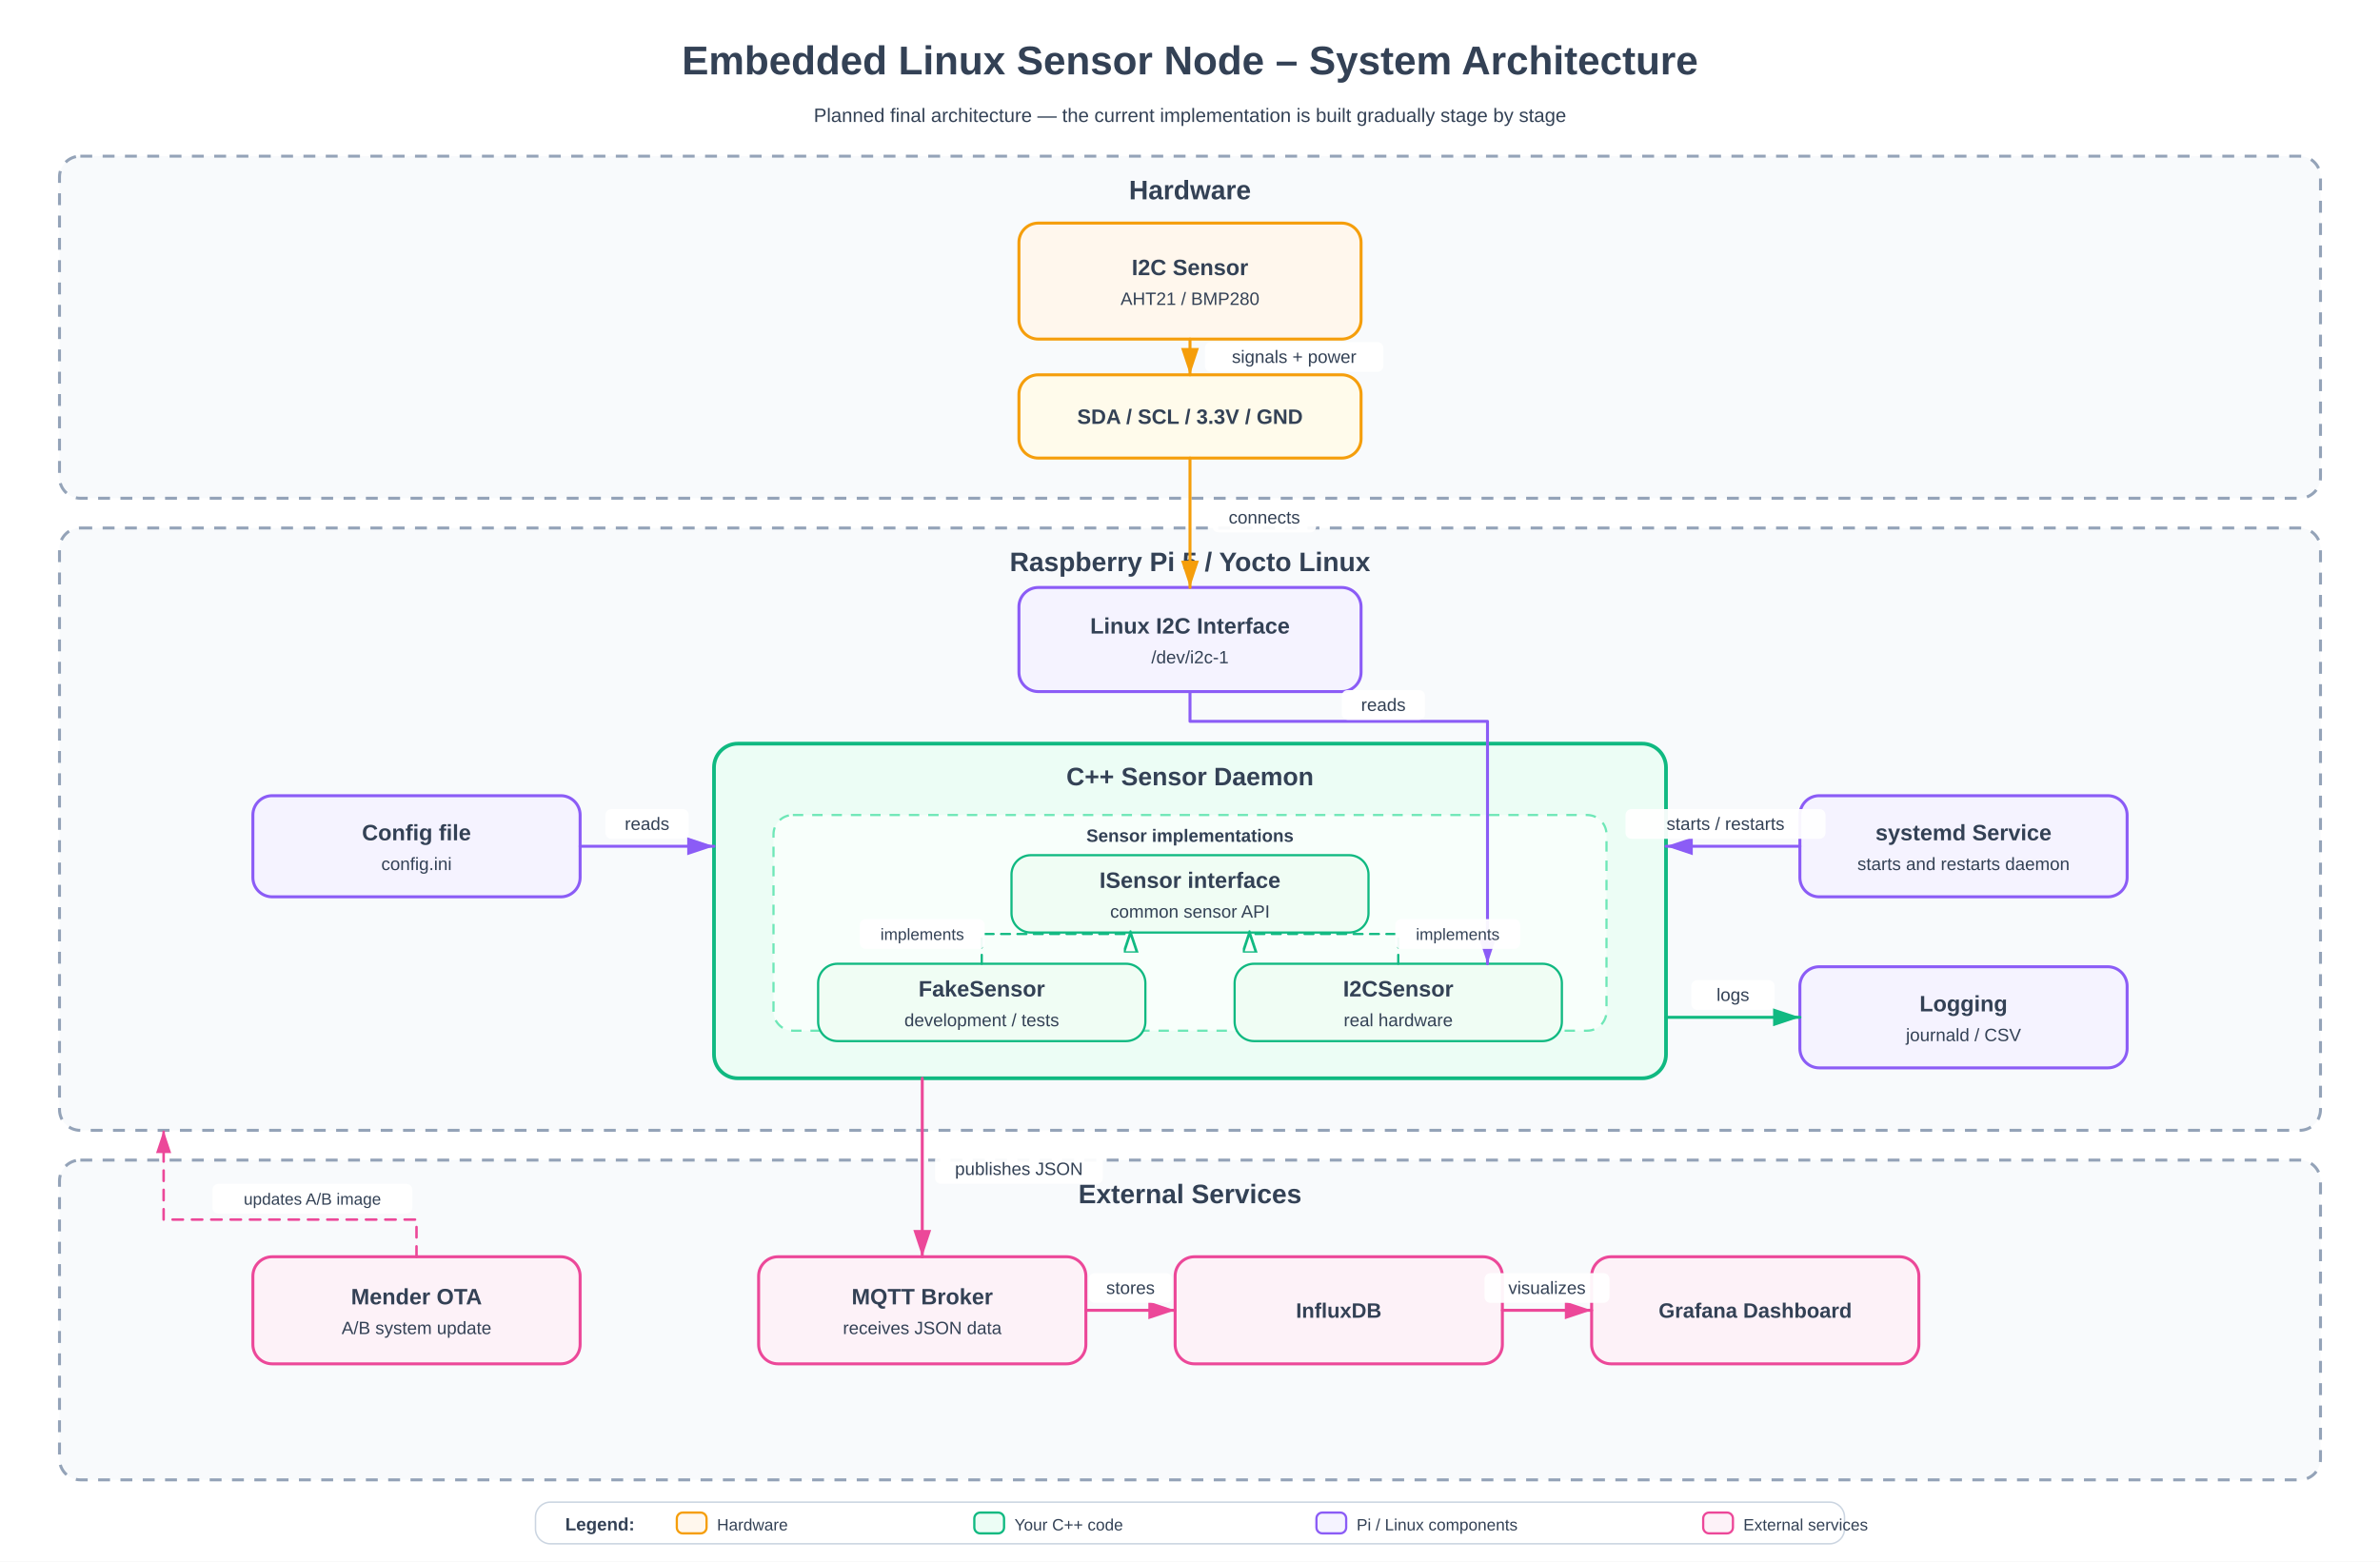
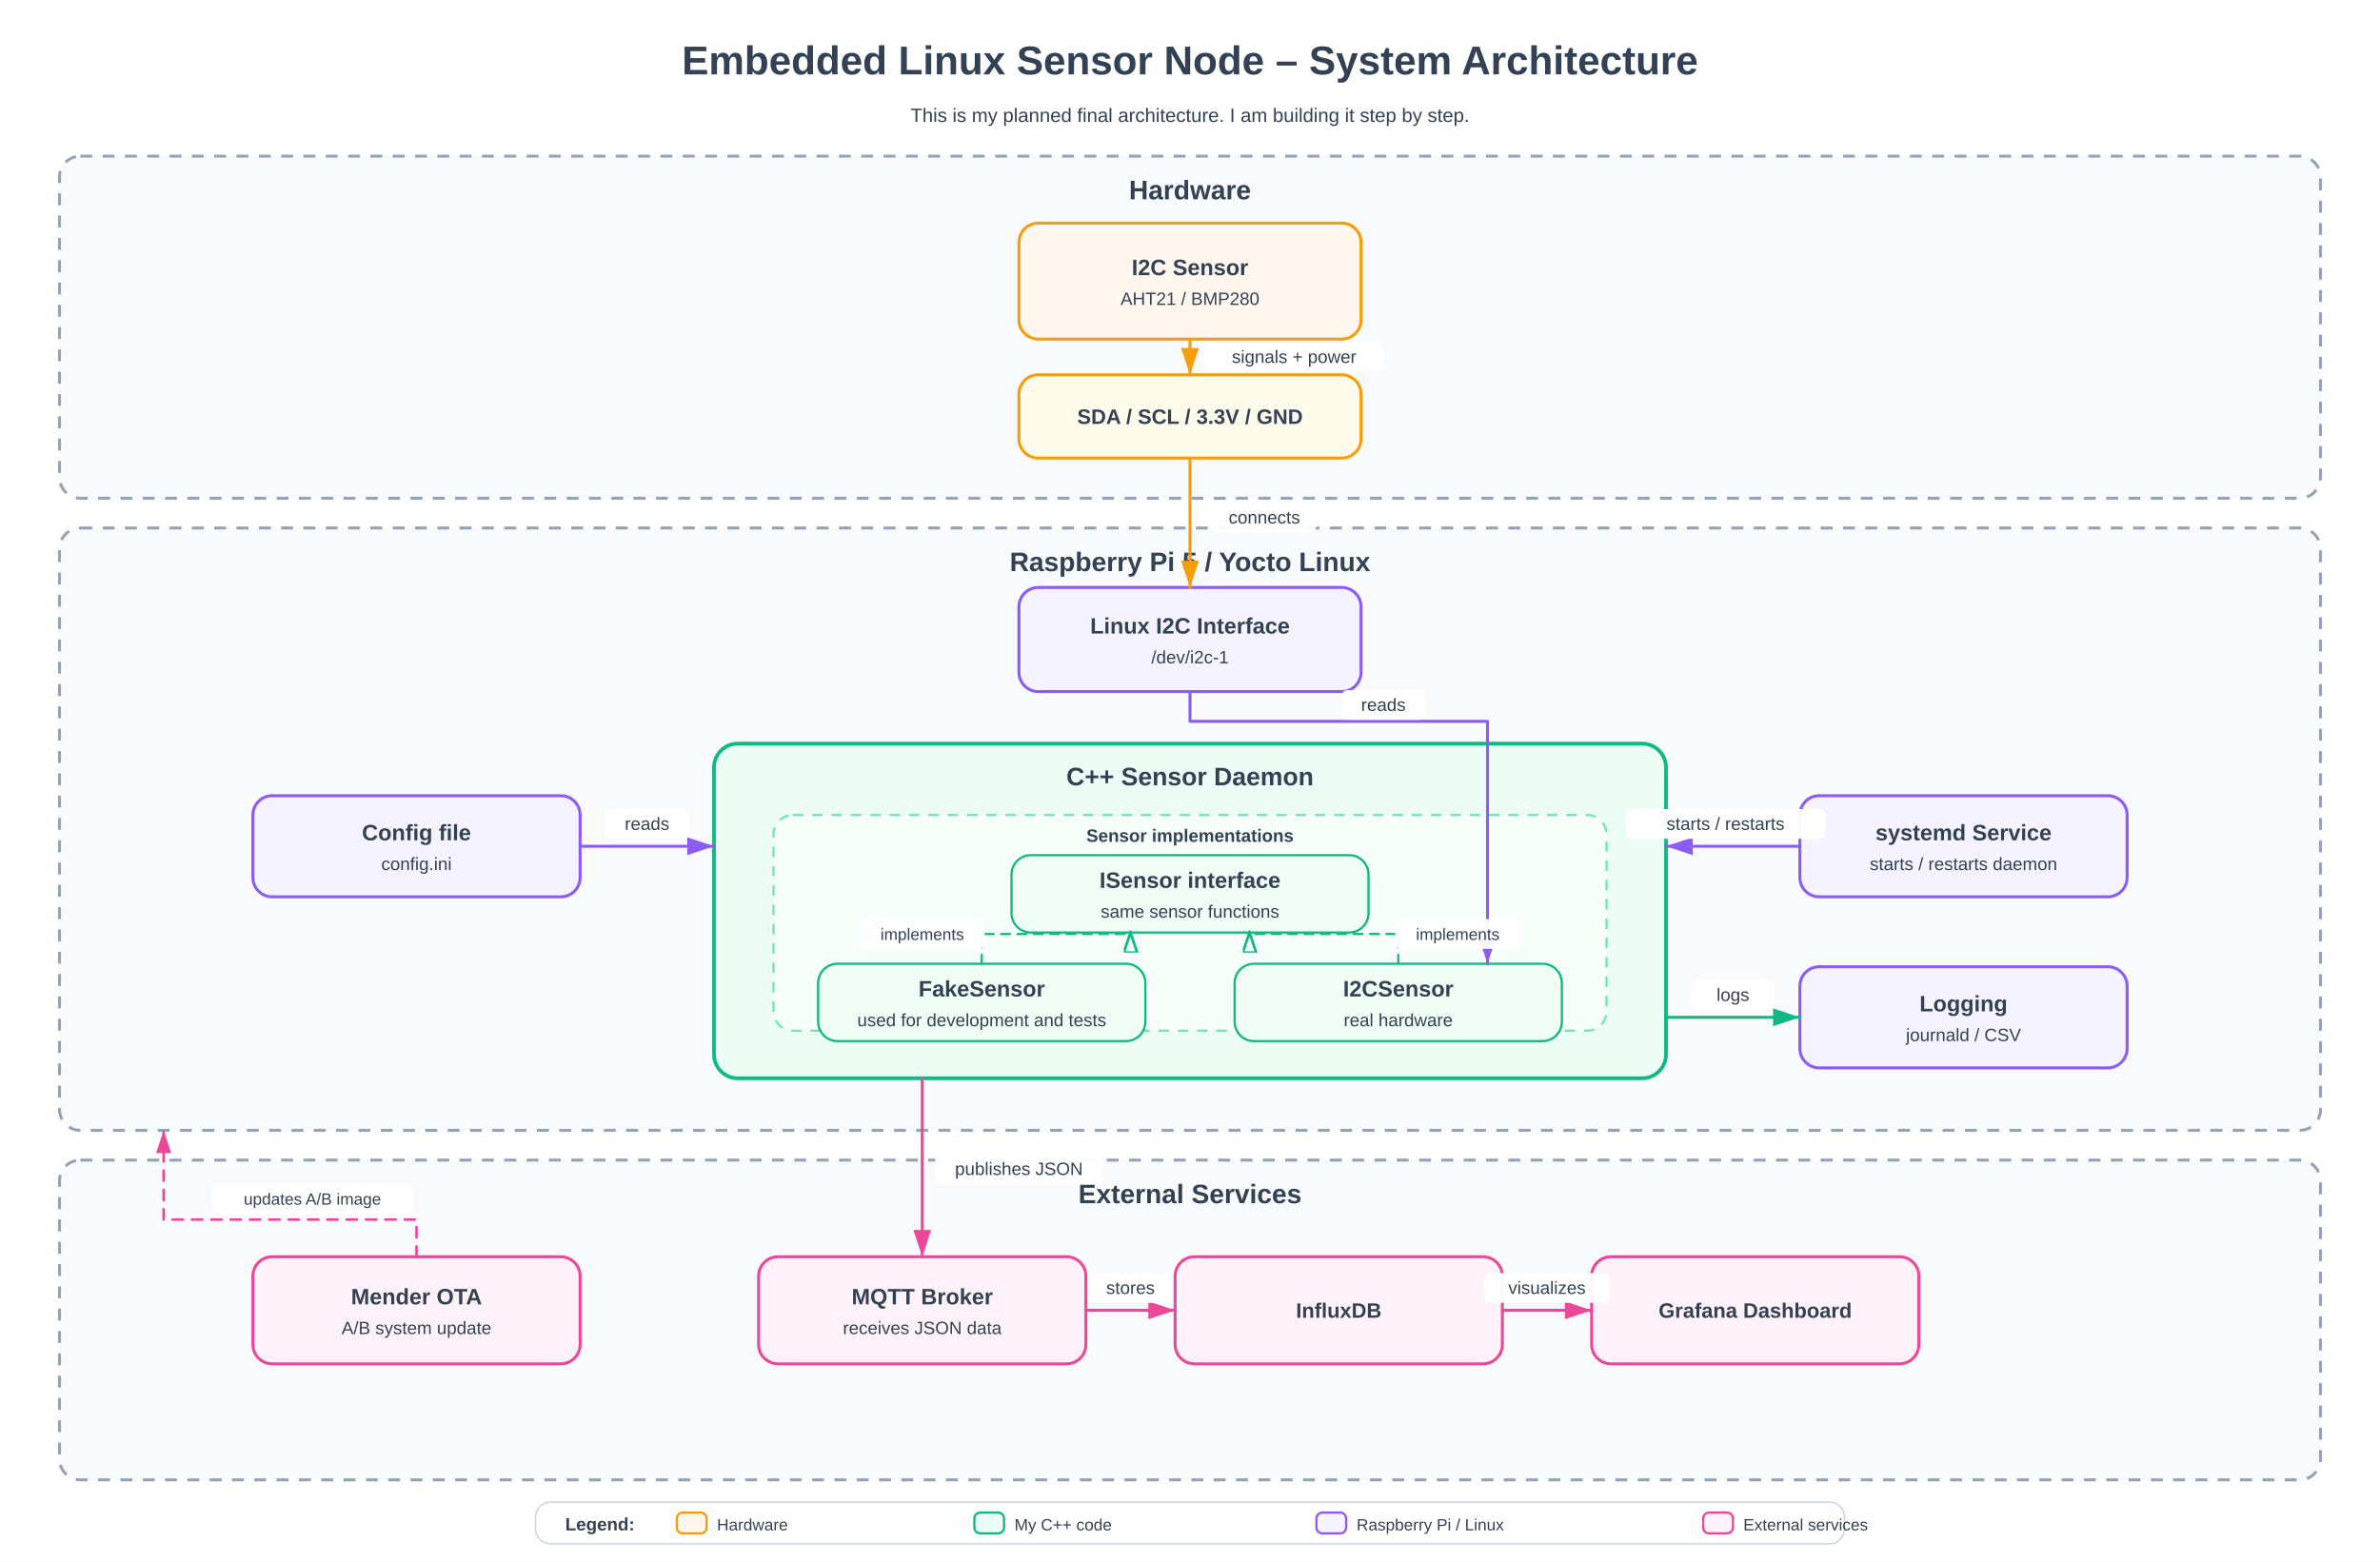
<svg xmlns="http://www.w3.org/2000/svg" width="1600" height="1050" viewBox="0 0 1600 1050">
  <defs>
    <marker id="arrow-orange" markerWidth="10" markerHeight="10" refX="9" refY="3" orient="auto" markerUnits="strokeWidth">
      <path d="M0,0 L0,6 L9,3 z" fill="#F59E0B" />
    </marker>
    <marker id="arrow-purple" markerWidth="10" markerHeight="10" refX="9" refY="3" orient="auto" markerUnits="strokeWidth">
      <path d="M0,0 L0,6 L9,3 z" fill="#8B5CF6" />
    </marker>
    <marker id="arrow-green" markerWidth="10" markerHeight="10" refX="9" refY="3" orient="auto" markerUnits="strokeWidth">
      <path d="M0,0 L0,6 L9,3 z" fill="#10B981" />
    </marker>
    <marker id="arrow-pink" markerWidth="10" markerHeight="10" refX="9" refY="3" orient="auto" markerUnits="strokeWidth">
      <path d="M0,0 L0,6 L9,3 z" fill="#EC4899" />
    </marker>
    <marker id="arrow-open-green" markerWidth="10" markerHeight="10" refX="9" refY="3" orient="auto" markerUnits="strokeWidth">
      <path d="M0,0 L0,6 L9,3 z" fill="none" stroke="#10B981" stroke-width="1.2" />
    </marker>
    <style>
    text{font-family:Arial,Helvetica,sans-serif;fill:#334155}
    .zone{fill:#F8FAFC;stroke:#94A3B8;stroke-width:2;stroke-dasharray:8 7}
    .label-bg{fill:white;opacity:.94}
  </style>
  </defs>
  <rect width="1600" height="1050" fill="#FFFFFF" />
  <text x="800" y="50" font-size="27" font-weight="700" text-anchor="middle" fill="#1F2937">Embedded Linux Sensor Node – System Architecture</text>
-   <text x="800" y="82" font-size="13" font-weight="400" text-anchor="middle" fill="#64748B">Planned final architecture — the current implementation is built gradually stage by stage</text>
+   <text x="800" y="82" font-size="13" font-weight="400" text-anchor="middle" fill="#64748B">This is my planned final architecture. I am building it step by step.</text>
  <rect x="40" y="105" width="1520" height="230" rx="14" fill="#F8FAFC" stroke="#94A3B8" stroke-width="2" stroke-dasharray="8 7" />
  <rect x="40" y="355" width="1520" height="405" rx="14" fill="#F8FAFC" stroke="#94A3B8" stroke-width="2" stroke-dasharray="8 7" />
  <rect x="40" y="780" width="1520" height="215" rx="14" fill="#F8FAFC" stroke="#94A3B8" stroke-width="2" stroke-dasharray="8 7" />
  <text x="800" y="134" font-size="18" font-weight="700" text-anchor="middle" fill="#334155">Hardware</text>
  <text x="800" y="384" font-size="18" font-weight="700" text-anchor="middle" fill="#334155">Raspberry Pi 5 / Yocto Linux</text>
  <text x="800" y="809" font-size="18" font-weight="700" text-anchor="middle" fill="#334155">External Services</text>
  <rect x="685" y="150" width="230" height="78" rx="13" fill="#FFF7ED" stroke="#F59E0B" stroke-width="2" />
  <text x="800.0" y="185.0" font-size="15" font-weight="700" text-anchor="middle" fill="#9A3412">I2C Sensor</text>
  <text x="800.0" y="205.0" font-size="12" font-weight="400" text-anchor="middle" fill="#92400E">AHT21 / BMP280</text>
  <rect x="685" y="252" width="230" height="56" rx="13" fill="#FFFBEB" stroke="#F59E0B" stroke-width="2" />
  <text x="800.0" y="285.0" font-size="14" font-weight="700" text-anchor="middle" fill="#92400E">SDA / SCL / 3.3V / GND</text>
  <rect x="685" y="395" width="230" height="70" rx="13" fill="#F5F3FF" stroke="#8B5CF6" stroke-width="2" />
  <text x="800.0" y="426.0" font-size="15" font-weight="700" text-anchor="middle" fill="#5B21B6">Linux I2C Interface</text>
  <text x="800.0" y="446.0" font-size="12" font-weight="400" text-anchor="middle" fill="#5B21B6">/dev/i2c-1</text>
  <rect x="170" y="535" width="220" height="68" rx="13" fill="#F5F3FF" stroke="#8B5CF6" stroke-width="2" />
  <text x="280.0" y="565.0" font-size="15" font-weight="700" text-anchor="middle" fill="#5B21B6">Config file</text>
  <text x="280.0" y="585.0" font-size="12" font-weight="400" text-anchor="middle" fill="#5B21B6">config.ini</text>
  <rect x="1210" y="535" width="220" height="68" rx="13" fill="#F5F3FF" stroke="#8B5CF6" stroke-width="2" />
  <text x="1320.0" y="565.0" font-size="15" font-weight="700" text-anchor="middle" fill="#5B21B6">systemd Service</text>
-   <text x="1320.0" y="585.0" font-size="12" font-weight="400" text-anchor="middle" fill="#5B21B6">starts and restarts daemon</text>
+   <text x="1320.0" y="585.0" font-size="12" font-weight="400" text-anchor="middle" fill="#5B21B6">starts / restarts daemon</text>
  <rect x="1210" y="650" width="220" height="68" rx="13" fill="#F5F3FF" stroke="#8B5CF6" stroke-width="2" />
  <text x="1320.0" y="680.0" font-size="15" font-weight="700" text-anchor="middle" fill="#5B21B6">Logging</text>
  <text x="1320.0" y="700.0" font-size="12" font-weight="400" text-anchor="middle" fill="#5B21B6">journald / CSV</text>
  <rect x="480" y="500" width="640" height="225" rx="16" fill="#ECFDF5" stroke="#10B981" stroke-width="2.5" />
  <text x="800" y="528" font-size="17" font-weight="700" text-anchor="middle" fill="#065F46">C++ Sensor Daemon</text>
  <rect x="520" y="548" width="560" height="145" rx="13" fill="#F8FFFB" stroke="#6EE7B7" stroke-width="1.5" stroke-dasharray="7 6" />
  <text x="800" y="566" font-size="12" font-weight="700" text-anchor="middle" fill="#047857">Sensor implementations</text>
  <rect x="680" y="575" width="240" height="52" rx="13" fill="#F0FDF4" stroke="#10B981" stroke-width="1.5" />
  <text x="800.0" y="597.0" font-size="15" font-weight="700" text-anchor="middle" fill="#065F46">ISensor interface</text>
-   <text x="800.0" y="617.0" font-size="12" font-weight="400" text-anchor="middle" fill="#475569">common sensor API</text>
+   <text x="800.0" y="617.0" font-size="12" font-weight="400" text-anchor="middle" fill="#475569">same sensor functions</text>
  <rect x="550" y="648" width="220" height="52" rx="13" fill="#F0FDF4" stroke="#10B981" stroke-width="1.5" />
  <text x="660.0" y="670.0" font-size="15" font-weight="700" text-anchor="middle" fill="#065F46">FakeSensor</text>
-   <text x="660.0" y="690.0" font-size="12" font-weight="400" text-anchor="middle" fill="#475569">development / tests</text>
+   <text x="660.0" y="690.0" font-size="12" font-weight="400" text-anchor="middle" fill="#475569">used for development and tests</text>
  <rect x="830" y="648" width="220" height="52" rx="13" fill="#F0FDF4" stroke="#10B981" stroke-width="1.5" />
  <text x="940.0" y="670.0" font-size="15" font-weight="700" text-anchor="middle" fill="#065F46">I2CSensor</text>
  <text x="940.0" y="690.0" font-size="12" font-weight="400" text-anchor="middle" fill="#475569">real hardware</text>
  <rect x="170" y="845" width="220" height="72" rx="13" fill="#FDF2F8" stroke="#EC4899" stroke-width="2" />
  <text x="280.0" y="877.0" font-size="15" font-weight="700" text-anchor="middle" fill="#9D174D">Mender OTA</text>
  <text x="280.0" y="897.0" font-size="12" font-weight="400" text-anchor="middle" fill="#9D174D">A/B system update</text>
  <rect x="510" y="845" width="220" height="72" rx="13" fill="#FDF2F8" stroke="#EC4899" stroke-width="2" />
  <text x="620.0" y="877.0" font-size="15" font-weight="700" text-anchor="middle" fill="#9D174D">MQTT Broker</text>
  <text x="620.0" y="897.0" font-size="12" font-weight="400" text-anchor="middle" fill="#9D174D">receives JSON data</text>
  <rect x="790" y="845" width="220" height="72" rx="13" fill="#FDF2F8" stroke="#EC4899" stroke-width="2" />
  <text x="900.0" y="886.0" font-size="14" font-weight="700" text-anchor="middle" fill="#9D174D">InfluxDB</text>
  <rect x="1070" y="845" width="220" height="72" rx="13" fill="#FDF2F8" stroke="#EC4899" stroke-width="2" />
  <text x="1180.0" y="886.0" font-size="14" font-weight="700" text-anchor="middle" fill="#9D174D">Grafana Dashboard</text>
  <path d="M800 228 L800 252" fill="none" stroke="#F59E0B" stroke-width="2" stroke-linejoin="round" stroke-linecap="round" marker-end="url(#arrow-orange)" />
  <rect x="810.0" y="230" width="120.0" height="20" rx="4" class="label-bg" />
  <text x="870" y="244" font-size="12" font-weight="400" text-anchor="middle" fill="#475569">signals + power</text>
  <path d="M800 308 L800 395" fill="none" stroke="#F59E0B" stroke-width="2" stroke-linejoin="round" stroke-linecap="round" marker-end="url(#arrow-orange)" />
  <rect x="815.2" y="338" width="69.6" height="20" rx="4" class="label-bg" />
  <text x="850" y="352" font-size="12" font-weight="400" text-anchor="middle" fill="#475569">connects</text>
  <path d="M800 465 L800 485 L1000 485 L1000 648" fill="none" stroke="#8B5CF6" stroke-width="2" stroke-linejoin="round" stroke-linecap="round" marker-end="url(#arrow-purple)" />
  <rect x="902.0" y="464" width="56" height="20" rx="4" class="label-bg" />
  <text x="930" y="478" font-size="12" font-weight="400" text-anchor="middle" fill="#475569">reads</text>
  <path d="M660 648 L660 628 L760 628 L760 627" fill="none" stroke="#10B981" stroke-width="1.5" stroke-linejoin="round" stroke-linecap="round" stroke-dasharray="6 5" marker-end="url(#arrow-open-green)" />
  <rect x="578.0" y="618" width="84.0" height="20" rx="4" class="label-bg" />
  <text x="620" y="632" font-size="11" font-weight="400" text-anchor="middle" fill="#475569">implements</text>
  <path d="M940 648 L940 628 L840 628 L840 627" fill="none" stroke="#10B981" stroke-width="1.5" stroke-linejoin="round" stroke-linecap="round" stroke-dasharray="6 5" marker-end="url(#arrow-open-green)" />
  <rect x="938.0" y="618" width="84.0" height="20" rx="4" class="label-bg" />
  <text x="980" y="632" font-size="11" font-weight="400" text-anchor="middle" fill="#475569">implements</text>
  <path d="M390 569 L480 569" fill="none" stroke="#8B5CF6" stroke-width="2" stroke-linejoin="round" stroke-linecap="round" marker-end="url(#arrow-purple)" />
  <rect x="407.0" y="544" width="56" height="20" rx="4" class="label-bg" />
  <text x="435" y="558" font-size="12" font-weight="400" text-anchor="middle" fill="#475569">reads</text>
  <path d="M1210 569 L1120 569" fill="none" stroke="#8B5CF6" stroke-width="2" stroke-linejoin="round" stroke-linecap="round" marker-end="url(#arrow-purple)" />
  <rect x="1092.8" y="544" width="134.4" height="20" rx="4" class="label-bg" />
  <text x="1160" y="558" font-size="12" font-weight="400" text-anchor="middle" fill="#475569">starts / restarts</text>
  <path d="M1120 684 L1210 684" fill="none" stroke="#10B981" stroke-width="2" stroke-linejoin="round" stroke-linecap="round" marker-end="url(#arrow-green)" />
  <rect x="1137.0" y="659" width="56" height="20" rx="4" class="label-bg" />
  <text x="1165" y="673" font-size="12" font-weight="400" text-anchor="middle" fill="#475569">logs</text>
  <path d="M620 725 L620 845" fill="none" stroke="#EC4899" stroke-width="2" stroke-linejoin="round" stroke-linecap="round" marker-end="url(#arrow-pink)" />
  <rect x="628.6" y="776" width="112.8" height="20" rx="4" class="label-bg" />
  <text x="685" y="790" font-size="12" font-weight="400" text-anchor="middle" fill="#475569">publishes JSON</text>
  <path d="M730 881 L790 881" fill="none" stroke="#EC4899" stroke-width="2" stroke-linejoin="round" stroke-linecap="round" marker-end="url(#arrow-pink)" />
  <rect x="732.0" y="856" width="56" height="20" rx="4" class="label-bg" />
  <text x="760" y="870" font-size="12" font-weight="400" text-anchor="middle" fill="#475569">stores</text>
  <path d="M1010 881 L1070 881" fill="none" stroke="#EC4899" stroke-width="2" stroke-linejoin="round" stroke-linecap="round" marker-end="url(#arrow-pink)" />
  <rect x="998.0" y="856" width="84.0" height="20" rx="4" class="label-bg" />
  <text x="1040" y="870" font-size="12" font-weight="400" text-anchor="middle" fill="#475569">visualizes</text>
  <path d="M280 845 L280 820 L110 820 L110 760" fill="none" stroke="#EC4899" stroke-width="1.7" stroke-linejoin="round" stroke-linecap="round" stroke-dasharray="7 6" marker-end="url(#arrow-pink)" />
  <rect x="142.8" y="796" width="134.4" height="20" rx="4" class="label-bg" />
  <text x="210" y="810" font-size="11" font-weight="400" text-anchor="middle" fill="#475569">updates A/B image</text>
  <rect x="360" y="1010" width="880" height="28" rx="10" fill="#FFFFFF" stroke="#CBD5E1" stroke-width="1" />
  <text x="380" y="1029" font-size="12" font-weight="700" text-anchor="start" fill="#334155">Legend:</text>
  <rect x="455" y="1017" width="20" height="14" rx="4" fill="#FFF7ED" stroke="#F59E0B" stroke-width="1.5" />
  <text x="482" y="1029" font-size="11" font-weight="400" text-anchor="start" fill="#475569">Hardware</text>
  <rect x="655" y="1017" width="20" height="14" rx="4" fill="#ECFDF5" stroke="#10B981" stroke-width="1.5" />
-   <text x="682" y="1029" font-size="11" font-weight="400" text-anchor="start" fill="#475569">Your C++ code</text>
+   <text x="682" y="1029" font-size="11" font-weight="400" text-anchor="start" fill="#475569">My C++ code</text>
  <rect x="885" y="1017" width="20" height="14" rx="4" fill="#F5F3FF" stroke="#8B5CF6" stroke-width="1.5" />
-   <text x="912" y="1029" font-size="11" font-weight="400" text-anchor="start" fill="#475569">Pi / Linux components</text>
+   <text x="912" y="1029" font-size="11" font-weight="400" text-anchor="start" fill="#475569">Raspberry Pi / Linux</text>
  <rect x="1145" y="1017" width="20" height="14" rx="4" fill="#FDF2F8" stroke="#EC4899" stroke-width="1.5" />
  <text x="1172" y="1029" font-size="11" font-weight="400" text-anchor="start" fill="#475569">External services</text>
</svg>
